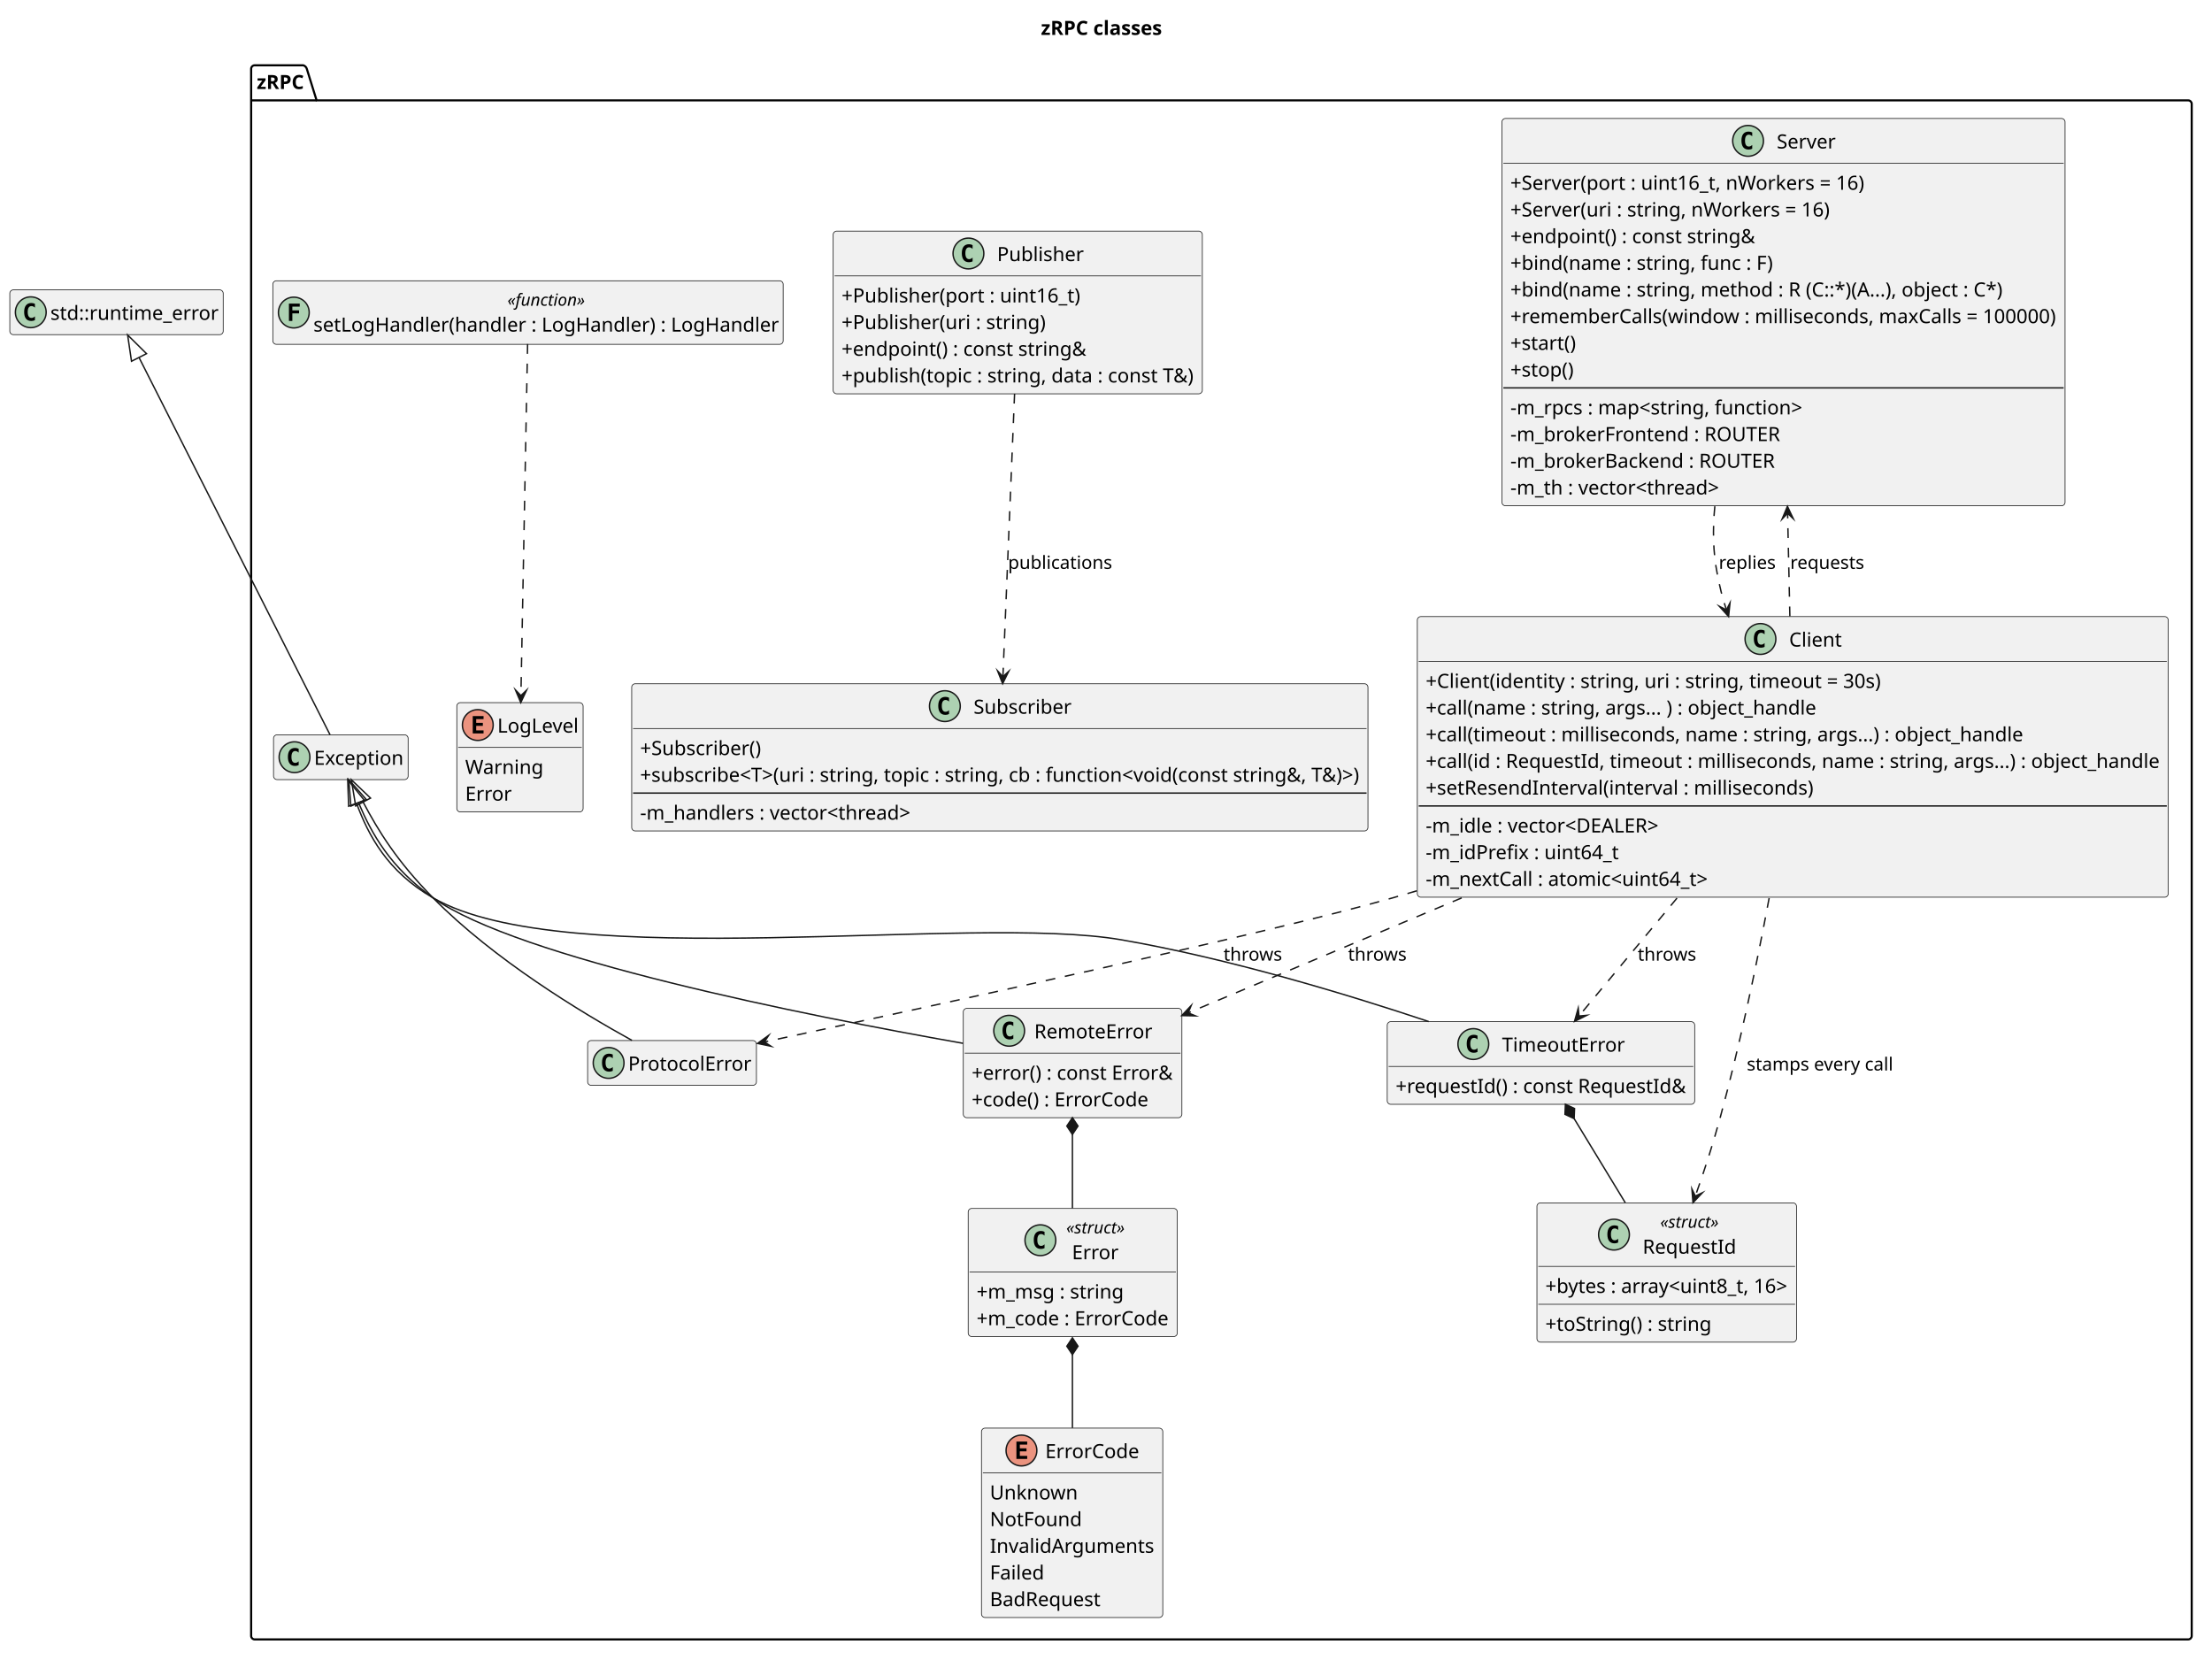
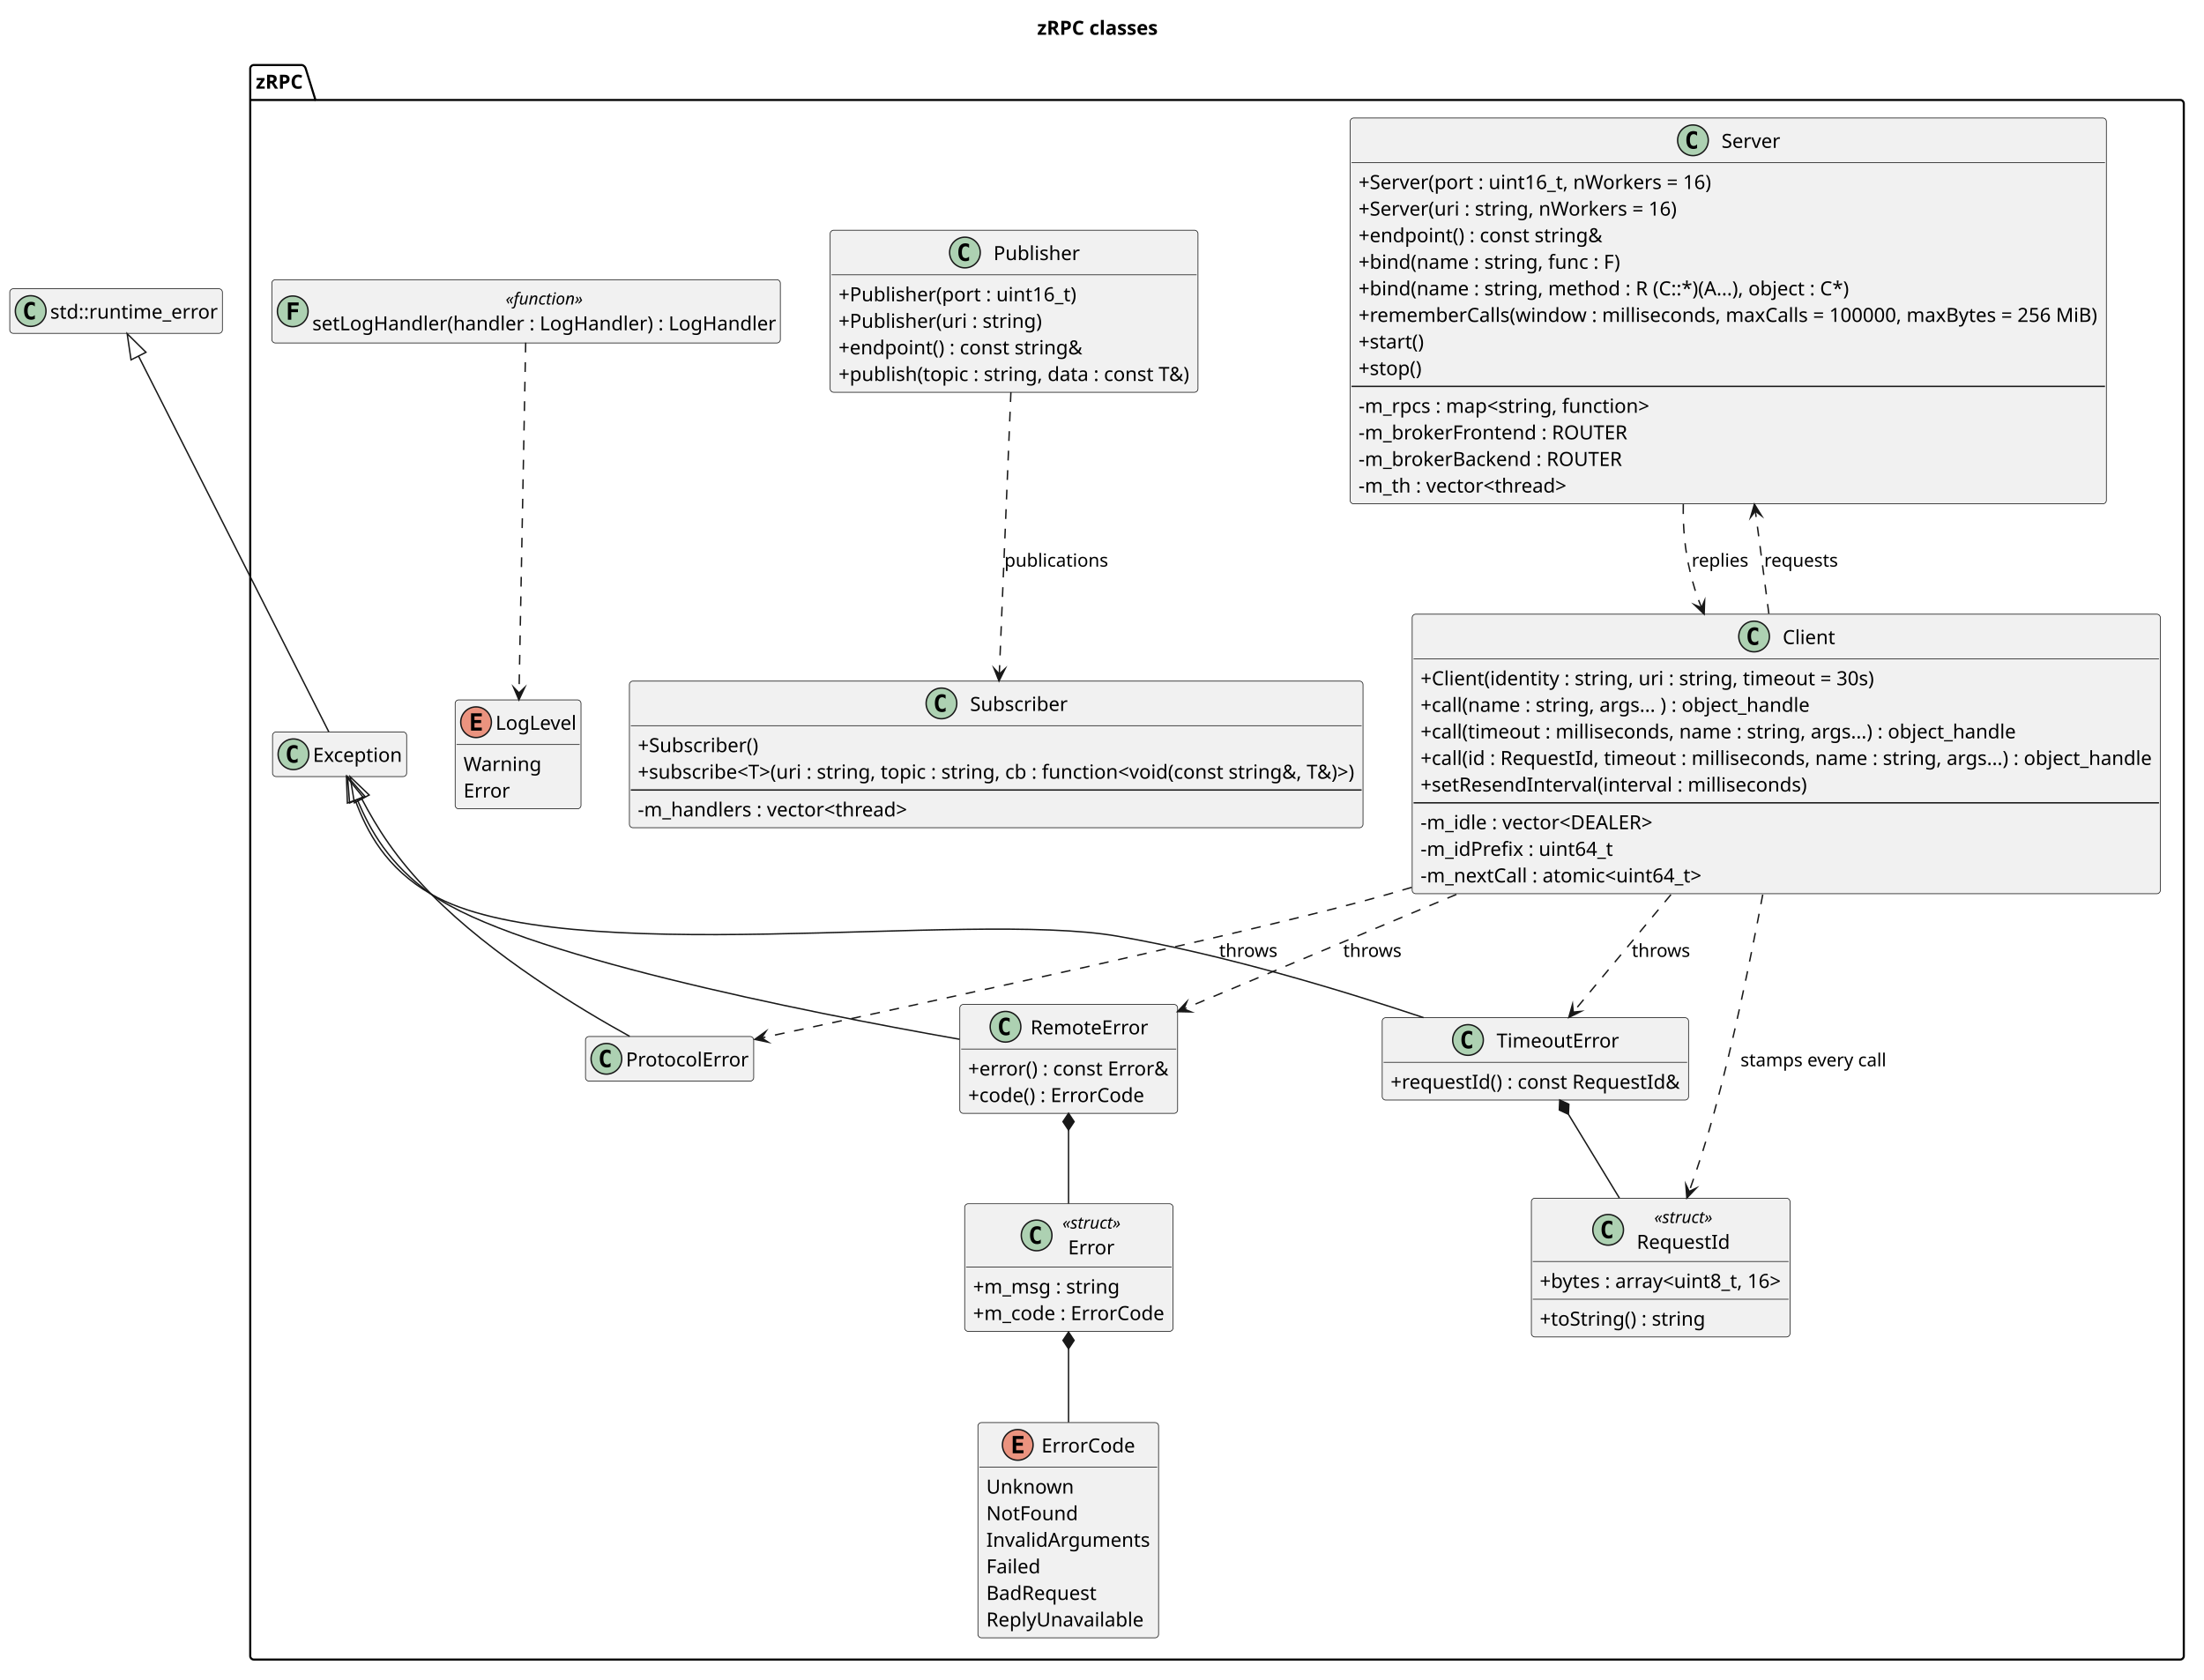
- <svg xmlns="http://www.w3.org/2000/svg" version="1.1" data-diagram-type="CLASS" style="width:1581px;height:1186px;background:#FFFFFF;" width="1581px" height="1186px" viewBox="0 0 1581 1186" zoomAndPan="magnify" preserveAspectRatio="none" contentStyleType="text/css">
+ <svg xmlns="http://www.w3.org/2000/svg" version="1.1" data-diagram-type="CLASS" style="width:1581px;height:1205px;background:#FFFFFF;" width="1581px" height="1205px" viewBox="0 0 1581 1205" zoomAndPan="magnify" preserveAspectRatio="none" contentStyleType="text/css">
  <defs />
  <g font-family="sans-serif" lengthAdjust="spacing">
    <g class="title" data-source-line="2">
      <text x="744.004" y="24.966" fill="#000" font-size="14" textLength="86.492" font-weight="700">zRPC classes</text>
    </g>
    <g class="cluster" data-qualified-name="zRPC" id="ent0001" data-source-line="7">
-       <path d="M182,46.67 L216.782,46.67 A3.75,3.75 0 0 1 219.282,49.17 L226.282,71.738 L1564,71.738 A2.5,2.5 0 0 1 1566.5,74.238 L1566.5,1169.17 A2.5,2.5 0 0 1 1564,1171.67 L182,1171.67 A2.5,2.5 0 0 1 179.5,1169.17 L179.5,49.17 A2.5,2.5 0 0 1 182,46.67" style="stroke:#000;stroke-width:1.5;" fill="none" />
+       <path d="M182,46.67 L216.782,46.67 A3.75,3.75 0 0 1 219.282,49.17 L226.282,71.738 L1564,71.738 A2.5,2.5 0 0 1 1566.5,74.238 L1566.5,1188.17 A2.5,2.5 0 0 1 1564,1190.67 L182,1190.67 A2.5,2.5 0 0 1 179.5,1188.17 L179.5,49.17 A2.5,2.5 0 0 1 182,46.67" style="stroke:#000;stroke-width:1.5;" fill="none" />
      <line x1="179.5" y1="71.738" x2="226.282" y2="71.738" style="stroke:#000;stroke-width:1.5;" />
      <text x="183.5" y="63.636" fill="#000" font-size="14" textLength="33.782" font-weight="700">zRPC</text>
    </g>
    <g class="entity" data-qualified-name="zRPC.Server" id="ent0002" data-source-line="8">
-       <rect x="1073.5" y="84.67" width="402.472" height="276.815" fill="#F1F1F1" style="stroke:#181818;stroke-width:0.5;" rx="2.5" ry="2.5" />
-       <ellipse cx="1249.409" cy="100.67" rx="11" ry="11" fill="#ADD1B2" style="stroke:#181818;stroke-width:1;" />
-       <path d="M1252.378,106.311 Q1251.8,106.607 1251.159,106.748 Q1250.519,106.904 1249.816,106.904 Q1247.316,106.904 1245.987,105.264 Q1244.675,103.607 1244.675,100.482 Q1244.675,97.357 1245.987,95.701 Q1247.316,94.045 1249.816,94.045 Q1250.519,94.045 1251.159,94.201 Q1251.816,94.357 1252.378,94.654 L1252.378,97.373 Q1251.753,96.795 1251.159,96.529 Q1250.566,96.248 1249.941,96.248 Q1248.597,96.248 1247.909,97.326 Q1247.222,98.389 1247.222,100.482 Q1247.222,102.576 1247.909,103.654 Q1248.597,104.717 1249.941,104.717 Q1250.566,104.717 1251.159,104.451 Q1251.753,104.17 1252.378,103.592 L1252.378,106.311 Z " fill="#000" />
-       <text x="1269.909" y="106.102" fill="#000" font-size="14" textLength="42.154">Server</text>
-       <line x1="1074.5" y1="116.67" x2="1474.972" y2="116.67" style="stroke:#181818;stroke-width:0.5;" />
-       <text x="1079.5" y="135.636" fill="#000" font-size="14" textLength="253.245">+Server(port : uint16_t, nWorkers = 16)</text>
-       <text x="1079.5" y="154.704" fill="#000" font-size="14" textLength="228.535">+Server(uri : string, nWorkers = 16)</text>
-       <text x="1079.5" y="173.772" fill="#000" font-size="14" textLength="174.901">+endpoint() : const string&amp;</text>
-       <text x="1079.5" y="192.84" fill="#000" font-size="14" textLength="187.361">+bind(name : string, func : F)</text>
-       <text x="1079.5" y="211.908" fill="#000" font-size="14" textLength="351.791">+bind(name : string, method : R (C::*)(A...), object : C*)</text>
-       <text x="1079.5" y="230.975" fill="#000" font-size="14" textLength="390.472">+rememberCalls(window : milliseconds, maxCalls = 100000)</text>
-       <text x="1079.5" y="250.043" fill="#000" font-size="14" textLength="46.858">+start()</text>
-       <text x="1079.5" y="269.111" fill="#000" font-size="14" textLength="45.248">+stop()</text>
-       <line x1="1074.5" y1="277.213" x2="1474.972" y2="277.213" style="stroke:#181818;stroke-width:1;" />
-       <text x="1079.5" y="296.179" fill="#000" font-size="14" textLength="208.669">-m_rpcs : map&lt;string, function&gt;</text>
-       <text x="1079.5" y="315.247" fill="#000" font-size="14" textLength="193.395">-m_brokerFrontend : ROUTER</text>
-       <text x="1079.5" y="334.315" fill="#000" font-size="14" textLength="189.321">-m_brokerBackend : ROUTER</text>
-       <text x="1079.5" y="353.383" fill="#000" font-size="14" textLength="149.449">-m_th : vector&lt;thread&gt;</text>
+       <rect x="968.5" y="84.67" width="542.472" height="276.815" fill="#F1F1F1" style="stroke:#181818;stroke-width:0.5;" rx="2.5" ry="2.5" />
+       <ellipse cx="1214.409" cy="100.67" rx="11" ry="11" fill="#ADD1B2" style="stroke:#181818;stroke-width:1;" />
+       <path d="M1217.378,106.311 Q1216.8,106.607 1216.159,106.748 Q1215.518,106.904 1214.815,106.904 Q1212.315,106.904 1210.987,105.264 Q1209.675,103.607 1209.675,100.482 Q1209.675,97.357 1210.987,95.701 Q1212.315,94.045 1214.815,94.045 Q1215.518,94.045 1216.159,94.201 Q1216.815,94.357 1217.378,94.654 L1217.378,97.373 Q1216.753,96.795 1216.159,96.529 Q1215.565,96.248 1214.94,96.248 Q1213.597,96.248 1212.909,97.326 Q1212.222,98.389 1212.222,100.482 Q1212.222,102.576 1212.909,103.654 Q1213.597,104.717 1214.94,104.717 Q1215.565,104.717 1216.159,104.451 Q1216.753,104.17 1217.378,103.592 L1217.378,106.311 Z " fill="#000" />
+       <text x="1234.909" y="106.102" fill="#000" font-size="14" textLength="42.154">Server</text>
+       <line x1="969.5" y1="116.67" x2="1509.972" y2="116.67" style="stroke:#181818;stroke-width:0.5;" />
+       <text x="974.5" y="135.636" fill="#000" font-size="14" textLength="253.245">+Server(port : uint16_t, nWorkers = 16)</text>
+       <text x="974.5" y="154.704" fill="#000" font-size="14" textLength="228.535">+Server(uri : string, nWorkers = 16)</text>
+       <text x="974.5" y="173.772" fill="#000" font-size="14" textLength="174.901">+endpoint() : const string&amp;</text>
+       <text x="974.5" y="192.84" fill="#000" font-size="14" textLength="187.361">+bind(name : string, func : F)</text>
+       <text x="974.5" y="211.908" fill="#000" font-size="14" textLength="351.791">+bind(name : string, method : R (C::*)(A...), object : C*)</text>
+       <text x="974.5" y="230.975" fill="#000" font-size="14" textLength="530.472">+rememberCalls(window : milliseconds, maxCalls = 100000, maxBytes = 256 MiB)</text>
+       <text x="974.5" y="250.043" fill="#000" font-size="14" textLength="46.858">+start()</text>
+       <text x="974.5" y="269.111" fill="#000" font-size="14" textLength="45.248">+stop()</text>
+       <line x1="969.5" y1="277.213" x2="1509.972" y2="277.213" style="stroke:#181818;stroke-width:1;" />
+       <text x="974.5" y="296.179" fill="#000" font-size="14" textLength="208.669">-m_rpcs : map&lt;string, function&gt;</text>
+       <text x="974.5" y="315.247" fill="#000" font-size="14" textLength="193.395">-m_brokerFrontend : ROUTER</text>
+       <text x="974.5" y="334.315" fill="#000" font-size="14" textLength="189.321">-m_brokerBackend : ROUTER</text>
+       <text x="974.5" y="353.383" fill="#000" font-size="14" textLength="149.449">-m_th : vector&lt;thread&gt;</text>
    </g>
    <g class="entity" data-qualified-name="zRPC.Client" id="ent0003" data-source-line="24">
      <rect x="1013" y="440.67" width="536.704" height="200.543" fill="#F1F1F1" style="stroke:#181818;stroke-width:0.5;" rx="2.5" ry="2.5" />
      <ellipse cx="1258.265" cy="456.67" rx="11" ry="11" fill="#ADD1B2" style="stroke:#181818;stroke-width:1;" />
      <path d="M1261.234,462.311 Q1260.656,462.607 1260.015,462.748 Q1259.374,462.904 1258.671,462.904 Q1256.171,462.904 1254.843,461.264 Q1253.531,459.607 1253.531,456.482 Q1253.531,453.357 1254.843,451.701 Q1256.171,450.045 1258.671,450.045 Q1259.374,450.045 1260.015,450.201 Q1260.671,450.357 1261.234,450.654 L1261.234,453.373 Q1260.609,452.795 1260.015,452.529 Q1259.421,452.248 1258.796,452.248 Q1257.453,452.248 1256.765,453.326 Q1256.078,454.389 1256.078,456.482 Q1256.078,458.576 1256.765,459.654 Q1257.453,460.717 1258.796,460.717 Q1259.421,460.717 1260.015,460.451 Q1260.609,460.17 1261.234,459.592 L1261.234,462.311 Z " fill="#000" />
      <text x="1278.765" y="462.102" fill="#000" font-size="14" textLength="37.674">Client</text>
      <line x1="1014" y1="472.67" x2="1548.704" y2="472.67" style="stroke:#181818;stroke-width:0.5;" />
      <text x="1019" y="491.636" fill="#000" font-size="14" textLength="325.275">+Client(identity : string, uri : string, timeout = 30s)</text>
      <text x="1019" y="510.704" fill="#000" font-size="14" textLength="279.271">+call(name : string, args... ) : object_handle</text>
      <text x="1019" y="529.772" fill="#000" font-size="14" textLength="427.18">+call(timeout : milliseconds, name : string, args...) : object_handle</text>
      <text x="1019" y="548.84" fill="#000" font-size="14" textLength="524.704">+call(id : RequestId, timeout : milliseconds, name : string, args...) : object_handle</text>
      <text x="1019" y="567.908" fill="#000" font-size="14" textLength="277.143">+setResendInterval(interval : milliseconds)</text>
      <line x1="1014" y1="576.009" x2="1548.704" y2="576.009" style="stroke:#181818;stroke-width:1;" />
      <text x="1019" y="594.975" fill="#000" font-size="14" textLength="166.403">-m_idle : vector&lt;DEALER&gt;</text>
      <text x="1019" y="614.043" fill="#000" font-size="14" textLength="138.305">-m_idPrefix : uint64_t</text>
      <text x="1019" y="633.111" fill="#000" font-size="14" textLength="201.851">-m_nextCall : atomic&lt;uint64_t&gt;</text>
    </g>
    <g class="entity" data-qualified-name="zRPC.Publisher" id="ent0004" data-source-line="36">
      <rect x="595.5" y="165.17" width="263.845" height="116.272" fill="#F1F1F1" style="stroke:#181818;stroke-width:0.5;" rx="2.5" ry="2.5" />
      <ellipse cx="692.177" cy="181.17" rx="11" ry="11" fill="#ADD1B2" style="stroke:#181818;stroke-width:1;" />
      <path d="M695.145,186.811 Q694.567,187.107 693.927,187.248 Q693.286,187.404 692.583,187.404 Q690.083,187.404 688.755,185.764 Q687.442,184.107 687.442,180.982 Q687.442,177.857 688.755,176.201 Q690.083,174.545 692.583,174.545 Q693.286,174.545 693.927,174.701 Q694.583,174.857 695.145,175.154 L695.145,177.873 Q694.52,177.295 693.927,177.029 Q693.333,176.748 692.708,176.748 Q691.364,176.748 690.677,177.826 Q689.989,178.889 689.989,180.982 Q689.989,183.076 690.677,184.154 Q691.364,185.217 692.708,185.217 Q693.333,185.217 693.927,184.951 Q694.52,184.67 695.145,184.092 L695.145,186.811 Z " fill="#000" />
      <text x="712.677" y="186.602" fill="#000" font-size="14" textLength="61.992">Publisher</text>
      <line x1="596.5" y1="197.17" x2="858.345" y2="197.17" style="stroke:#181818;stroke-width:0.5;" />
      <text x="601.5" y="216.136" fill="#000" font-size="14" textLength="170.603">+Publisher(port : uint16_t)</text>
      <text x="601.5" y="235.204" fill="#000" font-size="14" textLength="145.893">+Publisher(uri : string)</text>
      <text x="601.5" y="254.272" fill="#000" font-size="14" textLength="174.901">+endpoint() : const string&amp;</text>
      <text x="601.5" y="273.34" fill="#000" font-size="14" textLength="251.845">+publish(topic : string, data : const T&amp;)</text>
    </g>
    <g class="entity" data-qualified-name="zRPC.Subscriber" id="ent0005" data-source-line="43">
      <rect x="451.5" y="488.67" width="526.232" height="105.204" fill="#F1F1F1" style="stroke:#181818;stroke-width:0.5;" rx="2.5" ry="2.5" />
      <ellipse cx="675.338" cy="504.67" rx="11" ry="11" fill="#ADD1B2" style="stroke:#181818;stroke-width:1;" />
      <path d="M678.307,510.311 Q677.729,510.607 677.088,510.748 Q676.448,510.904 675.744,510.904 Q673.244,510.904 671.916,509.264 Q670.604,507.607 670.604,504.482 Q670.604,501.357 671.916,499.701 Q673.244,498.045 675.744,498.045 Q676.448,498.045 677.088,498.201 Q677.744,498.357 678.307,498.654 L678.307,501.373 Q677.682,500.795 677.088,500.529 Q676.494,500.248 675.869,500.248 Q674.526,500.248 673.838,501.326 Q673.151,502.389 673.151,504.482 Q673.151,506.576 673.838,507.654 Q674.526,508.717 675.869,508.717 Q676.494,508.717 677.088,508.451 Q677.682,508.17 678.307,507.592 L678.307,510.311 Z " fill="#000" />
      <text x="695.838" y="510.102" fill="#000" font-size="14" textLength="70.056">Subscriber</text>
      <line x1="452.5" y1="520.67" x2="976.732" y2="520.67" style="stroke:#181818;stroke-width:0.5;" />
      <text x="457.5" y="539.636" fill="#000" font-size="14" textLength="86.464">+Subscriber()</text>
      <text x="457.5" y="558.704" fill="#000" font-size="14" textLength="514.232">+subscribe&lt;T&gt;(uri : string, topic : string, cb : function&lt;void(const string&amp;, T&amp;)&gt;)</text>
      <line x1="452.5" y1="566.806" x2="976.732" y2="566.806" style="stroke:#181818;stroke-width:1;" />
      <text x="457.5" y="585.772" fill="#000" font-size="14" textLength="193.507">-m_handlers : vector&lt;thread&gt;</text>
    </g>
    <g class="entity" data-qualified-name="zRPC.RequestId" id="ent0006" data-source-line="50">
      <rect x="1098.5" y="859.67" width="185.529" height="99.548" fill="#F1F1F1" style="stroke:#181818;stroke-width:0.5;" rx="2.5" ry="2.5" />
      <ellipse cx="1153.576" cy="882.376" rx="11" ry="11" fill="#ADD1B2" style="stroke:#181818;stroke-width:1;" />
      <path d="M1156.545,888.017 Q1155.966,888.313 1155.326,888.454 Q1154.685,888.61 1153.982,888.61 Q1151.482,888.61 1150.154,886.97 Q1148.841,885.313 1148.841,882.188 Q1148.841,879.063 1150.154,877.407 Q1151.482,875.751 1153.982,875.751 Q1154.685,875.751 1155.326,875.907 Q1155.982,876.063 1156.545,876.36 L1156.545,879.079 Q1155.92,878.501 1155.326,878.235 Q1154.732,877.954 1154.107,877.954 Q1152.763,877.954 1152.076,879.032 Q1151.388,880.095 1151.388,882.188 Q1151.388,884.282 1152.076,885.36 Q1152.763,886.423 1154.107,886.423 Q1154.732,886.423 1155.326,886.157 Q1155.92,885.876 1156.545,885.298 L1156.545,888.017 Z " fill="#000" />
      <text x="1186.635" y="877.498" fill="#000" font-size="12" textLength="41.76" font-style="italic">«struct»</text>
      <text x="1174.076" y="895.98" fill="#000" font-size="14" textLength="66.878">RequestId</text>
      <line x1="1099.5" y1="905.082" x2="1283.029" y2="905.082" style="stroke:#181818;stroke-width:0.5;" />
      <text x="1104.5" y="924.048" fill="#000" font-size="14" textLength="173.529">+bytes : array&lt;uint8_t, 16&gt;</text>
      <line x1="1099.5" y1="932.15" x2="1283.029" y2="932.15" style="stroke:#181818;stroke-width:0.5;" />
      <text x="1104.5" y="951.116" fill="#000" font-size="14" textLength="118.776">+toString() : string</text>
    </g>
    <g class="entity" data-qualified-name="zRPC.Error" id="ent0007" data-source-line="55">
      <rect x="692" y="863.67" width="149.465" height="91.548" fill="#F1F1F1" style="stroke:#181818;stroke-width:0.5;" rx="2.5" ry="2.5" />
      <ellipse cx="743.603" cy="886.376" rx="11" ry="11" fill="#ADD1B2" style="stroke:#181818;stroke-width:1;" />
      <path d="M746.571,892.017 Q745.993,892.313 745.353,892.454 Q744.712,892.61 744.009,892.61 Q741.509,892.61 740.181,890.97 Q738.868,889.313 738.868,886.188 Q738.868,883.063 740.181,881.407 Q741.509,879.751 744.009,879.751 Q744.712,879.751 745.353,879.907 Q746.009,880.063 746.571,880.36 L746.571,883.079 Q745.946,882.501 745.353,882.235 Q744.759,881.954 744.134,881.954 Q742.79,881.954 742.103,883.032 Q741.415,884.095 741.415,886.188 Q741.415,888.282 742.103,889.36 Q742.79,890.423 744.134,890.423 Q744.759,890.423 745.353,890.157 Q745.946,889.876 746.571,889.298 L746.571,892.017 Z " fill="#000" />
      <text x="762.103" y="881.498" fill="#000" font-size="12" textLength="41.76" font-style="italic">«struct»</text>
      <text x="766.183" y="899.98" fill="#000" font-size="14" textLength="33.6">Error</text>
      <line x1="693" y1="909.082" x2="840.465" y2="909.082" style="stroke:#181818;stroke-width:0.5;" />
      <text x="698" y="928.048" fill="#000" font-size="14" textLength="105.168">+m_msg : string</text>
      <text x="698" y="947.116" fill="#000" font-size="14" textLength="137.465">+m_code : ErrorCode</text>
    </g>
    <g class="entity" data-qualified-name="zRPC.ErrorCode" id="ent0008" data-source-line="60">
-       <rect x="701.5" y="1020.67" width="129.586" height="135.34" fill="#F1F1F1" style="stroke:#181818;stroke-width:0.5;" rx="2.5" ry="2.5" />
+       <rect x="701.5" y="1020.67" width="129.586" height="154.408" fill="#F1F1F1" style="stroke:#181818;stroke-width:0.5;" rx="2.5" ry="2.5" />
      <ellipse cx="730.073" cy="1036.67" rx="11" ry="11" fill="#EB937F" style="stroke:#181818;stroke-width:1;" />
      <path d="M734.182,1042.67 L726.463,1042.67 L726.463,1030.279 L734.182,1030.279 L734.182,1032.436 L728.917,1032.436 L728.917,1035.107 L733.682,1035.107 L733.682,1037.264 L728.917,1037.264 L728.917,1040.514 L734.182,1040.514 L734.182,1042.67 Z " fill="#000" />
      <text x="747.089" y="1042.102" fill="#000" font-size="14" textLength="67.424">ErrorCode</text>
      <line x1="702.5" y1="1052.67" x2="830.086" y2="1052.67" style="stroke:#181818;stroke-width:0.5;" />
      <text x="707.5" y="1071.636" fill="#000" font-size="14" textLength="63.14">Unknown</text>
      <text x="707.5" y="1090.704" fill="#000" font-size="14" textLength="65.814">NotFound</text>
      <text x="707.5" y="1109.772" fill="#000" font-size="14" textLength="117.586">InvalidArguments</text>
      <text x="707.5" y="1128.84" fill="#000" font-size="14" textLength="38.85">Failed</text>
      <text x="707.5" y="1147.908" fill="#000" font-size="14" textLength="79.086">BadRequest</text>
-     </g>
-     <g class="entity" data-qualified-name="zRPC.Exception" id="ent0009" data-source-line="68">
+       <text x="707.5" y="1166.975" fill="#000" font-size="14" textLength="112.868">ReplyUnavailable</text>
+     </g>
+     <g class="entity" data-qualified-name="zRPC.Exception" id="ent0009" data-source-line="69">
      <rect x="195.5" y="525.17" width="96.204" height="32" fill="#F1F1F1" style="stroke:#181818;stroke-width:0.5;" rx="2.5" ry="2.5" />
      <ellipse cx="210.5" cy="541.17" rx="11" ry="11" fill="#ADD1B2" style="stroke:#181818;stroke-width:1;" />
      <path d="M213.469,546.811 Q212.891,547.107 212.25,547.248 Q211.609,547.404 210.906,547.404 Q208.406,547.404 207.078,545.764 Q205.766,544.107 205.766,540.982 Q205.766,537.857 207.078,536.201 Q208.406,534.545 210.906,534.545 Q211.609,534.545 212.25,534.701 Q212.906,534.857 213.469,535.154 L213.469,537.873 Q212.844,537.295 212.25,537.029 Q211.656,536.748 211.031,536.748 Q209.688,536.748 209,537.826 Q208.313,538.889 208.313,540.982 Q208.313,543.076 209,544.154 Q209.688,545.217 211.031,545.217 Q211.656,545.217 212.25,544.951 Q212.844,544.67 213.469,544.092 L213.469,546.811 Z " fill="#000" />
      <text x="224.5" y="546.602" fill="#000" font-size="14" textLength="64.204">Exception</text>
    </g>
-     <g class="entity" data-qualified-name="zRPC.RemoteError" id="ent0010" data-source-line="69">
+     <g class="entity" data-qualified-name="zRPC.RemoteError" id="ent0010" data-source-line="70">
      <rect x="688.5" y="720.67" width="156.241" height="78.136" fill="#F1F1F1" style="stroke:#181818;stroke-width:0.5;" rx="2.5" ry="2.5" />
      <ellipse cx="721.287" cy="736.67" rx="11" ry="11" fill="#ADD1B2" style="stroke:#181818;stroke-width:1;" />
      <path d="M724.256,742.311 Q723.678,742.607 723.037,742.748 Q722.397,742.904 721.694,742.904 Q719.194,742.904 717.866,741.264 Q716.553,739.607 716.553,736.482 Q716.553,733.357 717.866,731.701 Q719.194,730.045 721.694,730.045 Q722.397,730.045 723.037,730.201 Q723.694,730.357 724.256,730.654 L724.256,733.373 Q723.631,732.795 723.037,732.529 Q722.444,732.248 721.819,732.248 Q720.475,732.248 719.787,733.326 Q719.1,734.389 719.1,736.482 Q719.1,738.576 719.787,739.654 Q720.475,740.717 721.819,740.717 Q722.444,740.717 723.037,740.451 Q723.631,740.17 724.256,739.592 L724.256,742.311 Z " fill="#000" />
      <text x="739.24" y="742.102" fill="#000" font-size="14" textLength="84.714">RemoteError</text>
      <line x1="689.5" y1="752.67" x2="843.741" y2="752.67" style="stroke:#181818;stroke-width:0.5;" />
      <text x="694.5" y="771.636" fill="#000" font-size="14" textLength="144.241">+error() : const Error&amp;</text>
      <text x="694.5" y="790.704" fill="#000" font-size="14" textLength="126.56">+code() : ErrorCode</text>
    </g>
-     <g class="entity" data-qualified-name="zRPC.TimeoutError" id="ent0011" data-source-line="73">
+     <g class="entity" data-qualified-name="zRPC.TimeoutError" id="ent0011" data-source-line="74">
      <rect x="991.5" y="730.17" width="219.759" height="59.068" fill="#F1F1F1" style="stroke:#181818;stroke-width:0.5;" rx="2.5" ry="2.5" />
      <ellipse cx="1053.051" cy="746.17" rx="11" ry="11" fill="#ADD1B2" style="stroke:#181818;stroke-width:1;" />
      <path d="M1056.02,751.811 Q1055.441,752.107 1054.801,752.248 Q1054.16,752.404 1053.457,752.404 Q1050.957,752.404 1049.629,750.764 Q1048.316,749.107 1048.316,745.982 Q1048.316,742.857 1049.629,741.201 Q1050.957,739.545 1053.457,739.545 Q1054.16,739.545 1054.801,739.701 Q1055.457,739.857 1056.02,740.154 L1056.02,742.873 Q1055.395,742.295 1054.801,742.029 Q1054.207,741.748 1053.582,741.748 Q1052.238,741.748 1051.551,742.826 Q1050.863,743.889 1050.863,745.982 Q1050.863,748.076 1051.551,749.154 Q1052.238,750.217 1053.582,750.217 Q1054.207,750.217 1054.801,749.951 Q1055.395,749.67 1056.02,749.092 L1056.02,751.811 Z " fill="#000" />
      <text x="1073.551" y="751.602" fill="#000" font-size="14" textLength="88.158">TimeoutError</text>
      <line x1="992.5" y1="762.17" x2="1210.259" y2="762.17" style="stroke:#181818;stroke-width:0.5;" />
      <text x="997.5" y="781.136" fill="#000" font-size="14" textLength="207.759">+requestId() : const RequestId&amp;</text>
    </g>
-     <g class="entity" data-qualified-name="zRPC.ProtocolError" id="ent0012" data-source-line="76">
+     <g class="entity" data-qualified-name="zRPC.ProtocolError" id="ent0012" data-source-line="77">
      <rect x="420" y="743.67" width="120.648" height="32" fill="#F1F1F1" style="stroke:#181818;stroke-width:0.5;" rx="2.5" ry="2.5" />
      <ellipse cx="435" cy="759.67" rx="11" ry="11" fill="#ADD1B2" style="stroke:#181818;stroke-width:1;" />
      <path d="M437.969,765.311 Q437.391,765.607 436.75,765.748 Q436.109,765.904 435.406,765.904 Q432.906,765.904 431.578,764.264 Q430.266,762.607 430.266,759.482 Q430.266,756.357 431.578,754.701 Q432.906,753.045 435.406,753.045 Q436.109,753.045 436.75,753.201 Q437.406,753.357 437.969,753.654 L437.969,756.373 Q437.344,755.795 436.75,755.529 Q436.156,755.248 435.531,755.248 Q434.188,755.248 433.5,756.326 Q432.813,757.389 432.813,759.482 Q432.813,761.576 433.5,762.654 Q434.188,763.717 435.531,763.717 Q436.156,763.717 436.75,763.451 Q437.344,763.17 437.969,762.592 L437.969,765.311 Z " fill="#000" />
      <text x="449" y="765.102" fill="#000" font-size="14" textLength="88.648">ProtocolError</text>
    </g>
-     <g class="entity" data-qualified-name="zRPC.LogLevel" id="ent0013" data-source-line="78">
+     <g class="entity" data-qualified-name="zRPC.LogLevel" id="ent0013" data-source-line="79">
      <rect x="326.5" y="502.17" width="90.268" height="78.136" fill="#F1F1F1" style="stroke:#181818;stroke-width:0.5;" rx="2.5" ry="2.5" />
      <ellipse cx="341.5" cy="518.17" rx="11" ry="11" fill="#EB937F" style="stroke:#181818;stroke-width:1;" />
      <path d="M345.609,524.17 L337.891,524.17 L337.891,511.779 L345.609,511.779 L345.609,513.936 L340.344,513.936 L340.344,516.607 L345.109,516.607 L345.109,518.764 L340.344,518.764 L340.344,522.014 L345.609,522.014 L345.609,524.17 Z " fill="#000" />
      <text x="355.5" y="523.602" fill="#000" font-size="14" textLength="58.268">LogLevel</text>
      <line x1="327.5" y1="534.17" x2="415.768" y2="534.17" style="stroke:#181818;stroke-width:0.5;" />
      <text x="332.5" y="553.136" fill="#000" font-size="14" textLength="56.182">Warning</text>
      <text x="332.5" y="572.204" fill="#000" font-size="14" textLength="33.6">Error</text>
    </g>
-     <g class="entity" data-qualified-name="zRPC.setLogHandler" id="ent0014" data-source-line="83">
+     <g class="entity" data-qualified-name="zRPC.setLogHandler" id="ent0014" data-source-line="84">
      <rect x="195" y="200.67" width="364.765" height="45.412" fill="#F1F1F1" style="stroke:#181818;stroke-width:0.5;" rx="2.5" ry="2.5" />
      <ellipse cx="210" cy="223.376" rx="11" ry="11" fill="#ADD1B2" style="stroke:#181818;stroke-width:1;" />
      <path d="M214.234,219.142 L208.953,219.142 L208.953,221.813 L213.75,221.813 L213.75,223.97 L208.953,223.97 L208.953,229.376 L206.516,229.376 L206.516,216.985 L214.234,216.985 L214.234,219.142 Z " fill="#000" />
      <text x="362.692" y="218.498" fill="#000" font-size="12" textLength="55.38" font-style="italic">«function»</text>
      <text x="224" y="236.98" fill="#000" font-size="14" textLength="332.765">setLogHandler(handler : LogHandler) : LogHandler</text>
    </g>
-     <g class="entity" data-qualified-name="runtime_error" id="ent0029" data-source-line="102">
+     <g class="entity" data-qualified-name="runtime_error" id="ent0029" data-source-line="103">
      <rect x="7" y="207.17" width="152.54" height="32" fill="#F1F1F1" style="stroke:#181818;stroke-width:0.5;" rx="2.5" ry="2.5" />
      <ellipse cx="22" cy="223.17" rx="11" ry="11" fill="#ADD1B2" style="stroke:#181818;stroke-width:1;" />
      <path d="M24.969,228.811 Q24.391,229.107 23.75,229.248 Q23.109,229.404 22.406,229.404 Q19.906,229.404 18.578,227.764 Q17.266,226.107 17.266,222.982 Q17.266,219.857 18.578,218.201 Q19.906,216.545 22.406,216.545 Q23.109,216.545 23.75,216.701 Q24.406,216.857 24.969,217.154 L24.969,219.873 Q24.344,219.295 23.75,219.029 Q23.156,218.748 22.531,218.748 Q21.188,218.748 20.5,219.826 Q19.813,220.889 19.813,222.982 Q19.813,225.076 20.5,226.154 Q21.188,227.217 22.531,227.217 Q23.156,227.217 23.75,226.951 Q24.344,226.67 24.969,226.092 L24.969,228.811 Z " fill="#000" />
      <text x="36" y="228.602" fill="#000" font-size="14" textLength="120.54">std::runtime_error</text>
    </g>
-     <g class="link" data-entity-1="ent0009" data-entity-2="ent0010" id="lnk15" data-source-line="85" data-link-type="extension">
-       <path d="M256.3,573.773 C265.59,595.783 278.92,619.93 309.5,641.67 C370.08,684.73 574.48,725.54 688.31,745.65" style="stroke:#181818;stroke-width:1;" fill="none" id="Exception-backto-RemoteError" codeLine="85" />
+     <g class="link" data-entity-1="ent0009" data-entity-2="ent0010" id="lnk15" data-source-line="86" data-link-type="extension">
+       <path d="M256.3,573.773 C265.59,595.783 278.92,619.93 309.5,641.67 C370.08,684.73 574.48,725.54 688.31,745.65" style="stroke:#181818;stroke-width:1;" fill="none" id="Exception-backto-RemoteError" codeLine="86" />
      <polygon points="249.3,557.19,250.772,576.106,261.827,571.44,249.3,557.19" fill="none" style="stroke:#181818;stroke-width:1;stroke-linejoin:miter;stroke-miterlimit:10;" />
    </g>
-     <g class="link" data-entity-1="ent0009" data-entity-2="ent0011" id="lnk16" data-source-line="86" data-link-type="extension">
-       <path d="M254.812,574.074 C263.322,596.884 276.64,622.72 309.5,641.67 C404.39,696.38 693.57,652.97 801.5,671.67 C877.37,684.82 961.38,710.15 1021.15,730.1" style="stroke:#181818;stroke-width:1;" fill="none" id="Exception-backto-TimeoutError" codeLine="86" />
+     <g class="link" data-entity-1="ent0009" data-entity-2="ent0011" id="lnk16" data-source-line="87" data-link-type="extension">
+       <path d="M254.812,574.074 C263.322,596.884 276.64,622.72 309.5,641.67 C404.39,696.38 693.57,652.97 801.5,671.67 C877.37,684.82 961.38,710.15 1021.15,730.1" style="stroke:#181818;stroke-width:1;" fill="none" id="Exception-backto-TimeoutError" codeLine="87" />
      <polygon points="248.52,557.21,249.19,576.172,260.433,571.977,248.52,557.21" fill="none" style="stroke:#181818;stroke-width:1;stroke-linejoin:miter;stroke-miterlimit:10;" />
    </g>
-     <g class="link" data-entity-1="ent0009" data-entity-2="ent0012" id="lnk17" data-source-line="87" data-link-type="extension">
-       <path d="M259.525,573.197 C270.455,593.897 283.74,615.54 309.5,641.67 C353.06,685.86 415.56,723.62 451.69,743.55" style="stroke:#181818;stroke-width:1;" fill="none" id="Exception-backto-ProtocolError" codeLine="87" />
+     <g class="link" data-entity-1="ent0009" data-entity-2="ent0012" id="lnk17" data-source-line="88" data-link-type="extension">
+       <path d="M259.525,573.197 C270.455,593.897 283.74,615.54 309.5,641.67 C353.06,685.86 415.56,723.62 451.69,743.55" style="stroke:#181818;stroke-width:1;" fill="none" id="Exception-backto-ProtocolError" codeLine="88" />
      <polygon points="251.12,557.28,254.219,575.999,264.83,570.396,251.12,557.28" fill="none" style="stroke:#181818;stroke-width:1;stroke-linejoin:miter;stroke-miterlimit:10;" />
    </g>
-     <g class="link" data-entity-1="ent0010" data-entity-2="ent0007" id="lnk18" data-source-line="88" data-link-type="composition">
-       <path d="M766.5,810.78 C766.5,830.57 766.5,842.87 766.5,863.58" style="stroke:#181818;stroke-width:1;" fill="none" id="RemoteError-backto-Error" codeLine="88" />
+     <g class="link" data-entity-1="ent0010" data-entity-2="ent0007" id="lnk18" data-source-line="89" data-link-type="composition">
+       <path d="M766.5,810.78 C766.5,830.57 766.5,842.87 766.5,863.58" style="stroke:#181818;stroke-width:1;" fill="none" id="RemoteError-backto-Error" codeLine="89" />
      <polygon points="766.5,798.78,762.5,804.78,766.5,810.78,770.5,804.78,766.5,798.78" fill="#181818" style="stroke:#181818;stroke-width:1;stroke-linejoin:miter;stroke-miterlimit:10;" />
    </g>
-     <g class="link" data-entity-1="ent0011" data-entity-2="ent0006" id="lnk19" data-source-line="89" data-link-type="composition">
-       <path d="M1125.088,799.461 C1137.198,819.361 1147.42,836.19 1161.62,859.53" style="stroke:#181818;stroke-width:1;" fill="none" id="TimeoutError-backto-RequestId" codeLine="89" />
+     <g class="link" data-entity-1="ent0011" data-entity-2="ent0006" id="lnk19" data-source-line="90" data-link-type="composition">
+       <path d="M1125.088,799.461 C1137.198,819.361 1147.42,836.19 1161.62,859.53" style="stroke:#181818;stroke-width:1;" fill="none" id="TimeoutError-backto-RequestId" codeLine="90" />
      <polygon points="1118.85,789.21,1118.552,796.415,1125.088,799.461,1125.386,792.256,1118.85,789.21" fill="#181818" style="stroke:#181818;stroke-width:1;stroke-linejoin:miter;stroke-miterlimit:10;" />
    </g>
-     <g class="link" data-entity-1="ent0007" data-entity-2="ent0008" id="lnk20" data-source-line="90" data-link-type="composition">
-       <path d="M766.5,968.12 C766.5,987.73 766.5,999.07 766.5,1020.57" style="stroke:#181818;stroke-width:1;" fill="none" id="Error-backto-ErrorCode" codeLine="90" />
-       <polygon points="766.5,956.12,762.5,962.12,766.5,968.12,770.5,962.12,766.5,956.12" fill="#181818" style="stroke:#181818;stroke-width:1;stroke-linejoin:miter;stroke-miterlimit:10;" />
-     </g>
-     <g class="link" data-entity-1="ent0014" data-entity-2="ent0013" id="lnk21" data-source-line="91" data-link-type="dependency">
-       <path d="M377.09,245.89 C376.08,298.88 373.585,430.311 372.315,497.141" style="stroke:#181818;stroke-width:1;stroke-dasharray:7,7;" fill="none" id="setLogHandler-to-LogLevel" codeLine="91" />
+     <g class="link" data-entity-1="ent0007" data-entity-2="ent0008" id="lnk20" data-source-line="91" data-link-type="composition">
+       <path d="M766.5,967.7 C766.5,987.16 766.5,998.47 766.5,1020.49" style="stroke:#181818;stroke-width:1;" fill="none" id="Error-backto-ErrorCode" codeLine="91" />
+       <polygon points="766.5,955.7,762.5,961.7,766.5,967.7,770.5,961.7,766.5,955.7" fill="#181818" style="stroke:#181818;stroke-width:1;stroke-linejoin:miter;stroke-miterlimit:10;" />
+     </g>
+     <g class="link" data-entity-1="ent0014" data-entity-2="ent0013" id="lnk21" data-source-line="92" data-link-type="dependency">
+       <path d="M377.09,245.89 C376.08,298.88 373.585,430.311 372.315,497.141" style="stroke:#181818;stroke-width:1;stroke-dasharray:7,7;" fill="none" id="setLogHandler-to-LogLevel" codeLine="92" />
      <polygon points="372.22,502.14,376.39,493.218,372.315,497.141,368.392,493.066,372.22,502.14" fill="#181818" style="stroke:#181818;stroke-width:1;stroke-linejoin:miter;stroke-miterlimit:10;" />
    </g>
-     <g class="link" data-entity-1="ent0003" data-entity-2="ent0006" id="lnk22" data-source-line="93" data-link-type="dependency">
-       <path d="M1264.47,641.86 C1255.5,689.65 1243.46,747.49 1229.5,798.67 C1224,818.84 1218.404,835.978 1211.704,854.838" style="stroke:#181818;stroke-width:1;stroke-dasharray:7,7;" fill="none" id="Client-to-RequestId" codeLine="93" />
+     <g class="link" data-entity-1="ent0003" data-entity-2="ent0006" id="lnk22" data-source-line="94" data-link-type="dependency">
+       <path d="M1264.47,641.86 C1255.5,689.65 1243.46,747.49 1229.5,798.67 C1224,818.84 1218.404,835.978 1211.704,854.838" style="stroke:#181818;stroke-width:1;stroke-dasharray:7,7;" fill="none" id="Client-to-RequestId" codeLine="94" />
      <polygon points="1210.03,859.55,1216.812,852.408,1211.704,854.838,1209.274,849.73,1210.03,859.55" fill="#181818" style="stroke:#181818;stroke-width:1;stroke-linejoin:miter;stroke-miterlimit:10;" />
      <text x="1248.5" y="765.067" fill="#000" font-size="13" textLength="104.858">stamps every call</text>
    </g>
-     <g class="link" data-entity-1="ent0003" data-entity-2="ent0002" id="lnk23" data-source-line="94" data-link-type="dependency">
-       <path d="M1279.29,440.47 C1278.74,415.51 1278.252,393.299 1277.662,366.849" style="stroke:#181818;stroke-width:1;stroke-dasharray:7,7;" fill="none" id="Client-to-Server" codeLine="94" />
-       <polygon points="1277.55,361.85,1273.752,370.937,1277.662,366.849,1281.75,370.758,1277.55,361.85" fill="#181818" style="stroke:#181818;stroke-width:1;stroke-linejoin:miter;stroke-miterlimit:10;" />
-       <text x="1279.5" y="406.567" fill="#000" font-size="13" textLength="53.209">requests</text>
-     </g>
-     <g class="link" data-entity-1="ent0002" data-entity-2="ent0003" id="lnk24" data-source-line="95" data-link-type="dependency">
-       <path d="M1225.66,361.83 C1224.03,378.23 1224.32,394.79 1227.5,410.67 C1229.48,420.58 1230.695,425.925 1233.935,435.895" style="stroke:#181818;stroke-width:1;stroke-dasharray:7,7;" fill="none" id="Server-to-Client" codeLine="95" />
-       <polygon points="1235.48,440.65,1236.503,430.854,1233.935,435.895,1228.894,433.327,1235.48,440.65" fill="#181818" style="stroke:#181818;stroke-width:1;stroke-linejoin:miter;stroke-miterlimit:10;" />
-       <text x="1228.5" y="406.567" fill="#000" font-size="13" textLength="40.963">replies</text>
-     </g>
-     <g class="link" data-entity-1="ent0004" data-entity-2="ent0005" id="lnk25" data-source-line="96" data-link-type="dependency">
-       <path d="M725.15,281.4 C722.72,340.44 719.166,426.724 716.826,483.604" style="stroke:#181818;stroke-width:1;stroke-dasharray:7,7;" fill="none" id="Publisher-to-Subscriber" codeLine="96" />
+     <g class="link" data-entity-1="ent0003" data-entity-2="ent0002" id="lnk23" data-source-line="95" data-link-type="dependency">
+       <path d="M1268.85,440.3 C1266.75,424.05 1264.58,407.39 1262.5,391.67 C1261.21,381.92 1260.53,376.815 1259.16,366.685" style="stroke:#181818;stroke-width:1;stroke-dasharray:7,7;" fill="none" id="Client-to-Server" codeLine="95" />
+       <polygon points="1258.49,361.73,1255.732,371.185,1259.16,366.685,1263.66,370.113,1258.49,361.73" fill="#181818" style="stroke:#181818;stroke-width:1;stroke-linejoin:miter;stroke-miterlimit:10;" />
+       <text x="1265.5" y="406.567" fill="#000" font-size="13" textLength="53.209">requests</text>
+     </g>
+     <g class="link" data-entity-1="ent0002" data-entity-2="ent0003" id="lnk24" data-source-line="96" data-link-type="dependency">
+       <path d="M1207.48,361.78 C1207.18,378.35 1208.58,394.96 1212.5,410.67 C1215,420.68 1216.561,426.126 1220.571,436.016" style="stroke:#181818;stroke-width:1;stroke-dasharray:7,7;" fill="none" id="Server-to-Client" codeLine="96" />
+       <polygon points="1222.45,440.65,1222.775,430.806,1220.571,436.016,1215.361,433.812,1222.45,440.65" fill="#181818" style="stroke:#181818;stroke-width:1;stroke-linejoin:miter;stroke-miterlimit:10;" />
+       <text x="1213.5" y="406.567" fill="#000" font-size="13" textLength="40.963">replies</text>
+     </g>
+     <g class="link" data-entity-1="ent0004" data-entity-2="ent0005" id="lnk25" data-source-line="97" data-link-type="dependency">
+       <path d="M725.15,281.4 C722.72,340.44 719.166,426.724 716.826,483.604" style="stroke:#181818;stroke-width:1;stroke-dasharray:7,7;" fill="none" id="Publisher-to-Subscriber" codeLine="97" />
      <polygon points="716.62,488.6,720.987,479.772,716.826,483.604,712.993,479.443,716.62,488.6" fill="#181818" style="stroke:#181818;stroke-width:1;stroke-linejoin:miter;stroke-miterlimit:10;" />
      <text x="720.5" y="406.567" fill="#000" font-size="13" textLength="74.438">publications</text>
    </g>
-     <g class="link" data-entity-1="ent0003" data-entity-2="ent0010" id="lnk26" data-source-line="97" data-link-type="dependency">
-       <path d="M1044.73,641.71 C972.6,672.03 902.899,701.332 849.239,723.892" style="stroke:#181818;stroke-width:1;stroke-dasharray:7,7;" fill="none" id="Client-to-RemoteError" codeLine="97" />
+     <g class="link" data-entity-1="ent0003" data-entity-2="ent0010" id="lnk26" data-source-line="98" data-link-type="dependency">
+       <path d="M1044.73,641.71 C972.6,672.03 902.899,701.332 849.239,723.892" style="stroke:#181818;stroke-width:1;stroke-dasharray:7,7;" fill="none" id="Client-to-RemoteError" codeLine="98" />
      <polygon points="844.63,725.83,854.477,726.029,849.239,723.892,851.376,718.654,844.63,725.83" fill="#181818" style="stroke:#181818;stroke-width:1;stroke-linejoin:miter;stroke-miterlimit:10;" />
      <text x="963.5" y="686.567" fill="#000" font-size="13" textLength="42.406">throws</text>
    </g>
-     <g class="link" data-entity-1="ent0003" data-entity-2="ent0011" id="lnk27" data-source-line="98" data-link-type="dependency">
-       <path d="M1198.61,641.87 C1171.85,674.05 1147.446,703.405 1128.546,726.145" style="stroke:#181818;stroke-width:1;stroke-dasharray:7,7;" fill="none" id="Client-to-TimeoutError" codeLine="98" />
+     <g class="link" data-entity-1="ent0003" data-entity-2="ent0011" id="lnk27" data-source-line="99" data-link-type="dependency">
+       <path d="M1198.61,641.87 C1171.85,674.05 1147.446,703.405 1128.546,726.145" style="stroke:#181818;stroke-width:1;stroke-dasharray:7,7;" fill="none" id="Client-to-TimeoutError" codeLine="99" />
      <polygon points="1125.35,729.99,1134.179,725.625,1128.546,726.145,1128.026,720.512,1125.35,729.99" fill="#181818" style="stroke:#181818;stroke-width:1;stroke-linejoin:miter;stroke-miterlimit:10;" />
      <text x="1170.5" y="686.567" fill="#000" font-size="13" textLength="42.406">throws</text>
    </g>
-     <g class="link" data-entity-1="ent0003" data-entity-2="ent0012" id="lnk28" data-source-line="99" data-link-type="dependency">
-       <path d="M1012.7,636.64 C1006.92,638.36 1001.19,640.04 995.5,641.67 C910,666.17 663.219,719.684 546.339,744.674" style="stroke:#181818;stroke-width:1;stroke-dasharray:7,7;" fill="none" id="Client-to-ProtocolError" codeLine="99" />
+     <g class="link" data-entity-1="ent0003" data-entity-2="ent0012" id="lnk28" data-source-line="100" data-link-type="dependency">
+       <path d="M1012.7,636.64 C1006.92,638.36 1001.19,640.04 995.5,641.67 C910,666.17 663.219,719.684 546.339,744.674" style="stroke:#181818;stroke-width:1;stroke-dasharray:7,7;" fill="none" id="Client-to-ProtocolError" codeLine="100" />
      <polygon points="541.45,745.72,551.087,747.75,546.339,744.674,549.415,739.927,541.45,745.72" fill="#181818" style="stroke:#181818;stroke-width:1;stroke-linejoin:miter;stroke-miterlimit:10;" />
      <text x="874.5" y="686.567" fill="#000" font-size="13" textLength="42.406">throws</text>
    </g>
-     <g class="link" data-entity-1="ent0029" data-entity-2="ent0009" id="lnk30" data-source-line="103" data-link-type="extension">
-       <path d="M99.35,255.469 C126.44,308.979 208.89,471.82 235.86,525.08" style="stroke:#181818;stroke-width:1;" fill="none" id="runtime_error-backto-Exception" codeLine="103" />
+     <g class="link" data-entity-1="ent0029" data-entity-2="ent0009" id="lnk30" data-source-line="104" data-link-type="extension">
+       <path d="M99.35,255.469 C126.44,308.979 208.89,471.82 235.86,525.08" style="stroke:#181818;stroke-width:1;" fill="none" id="runtime_error-backto-Exception" codeLine="104" />
      <polygon points="91.22,239.41,93.997,258.179,104.703,252.759,91.22,239.41" fill="none" style="stroke:#181818;stroke-width:1;stroke-linejoin:miter;stroke-miterlimit:10;" />
    </g>
  </g>
</svg>
